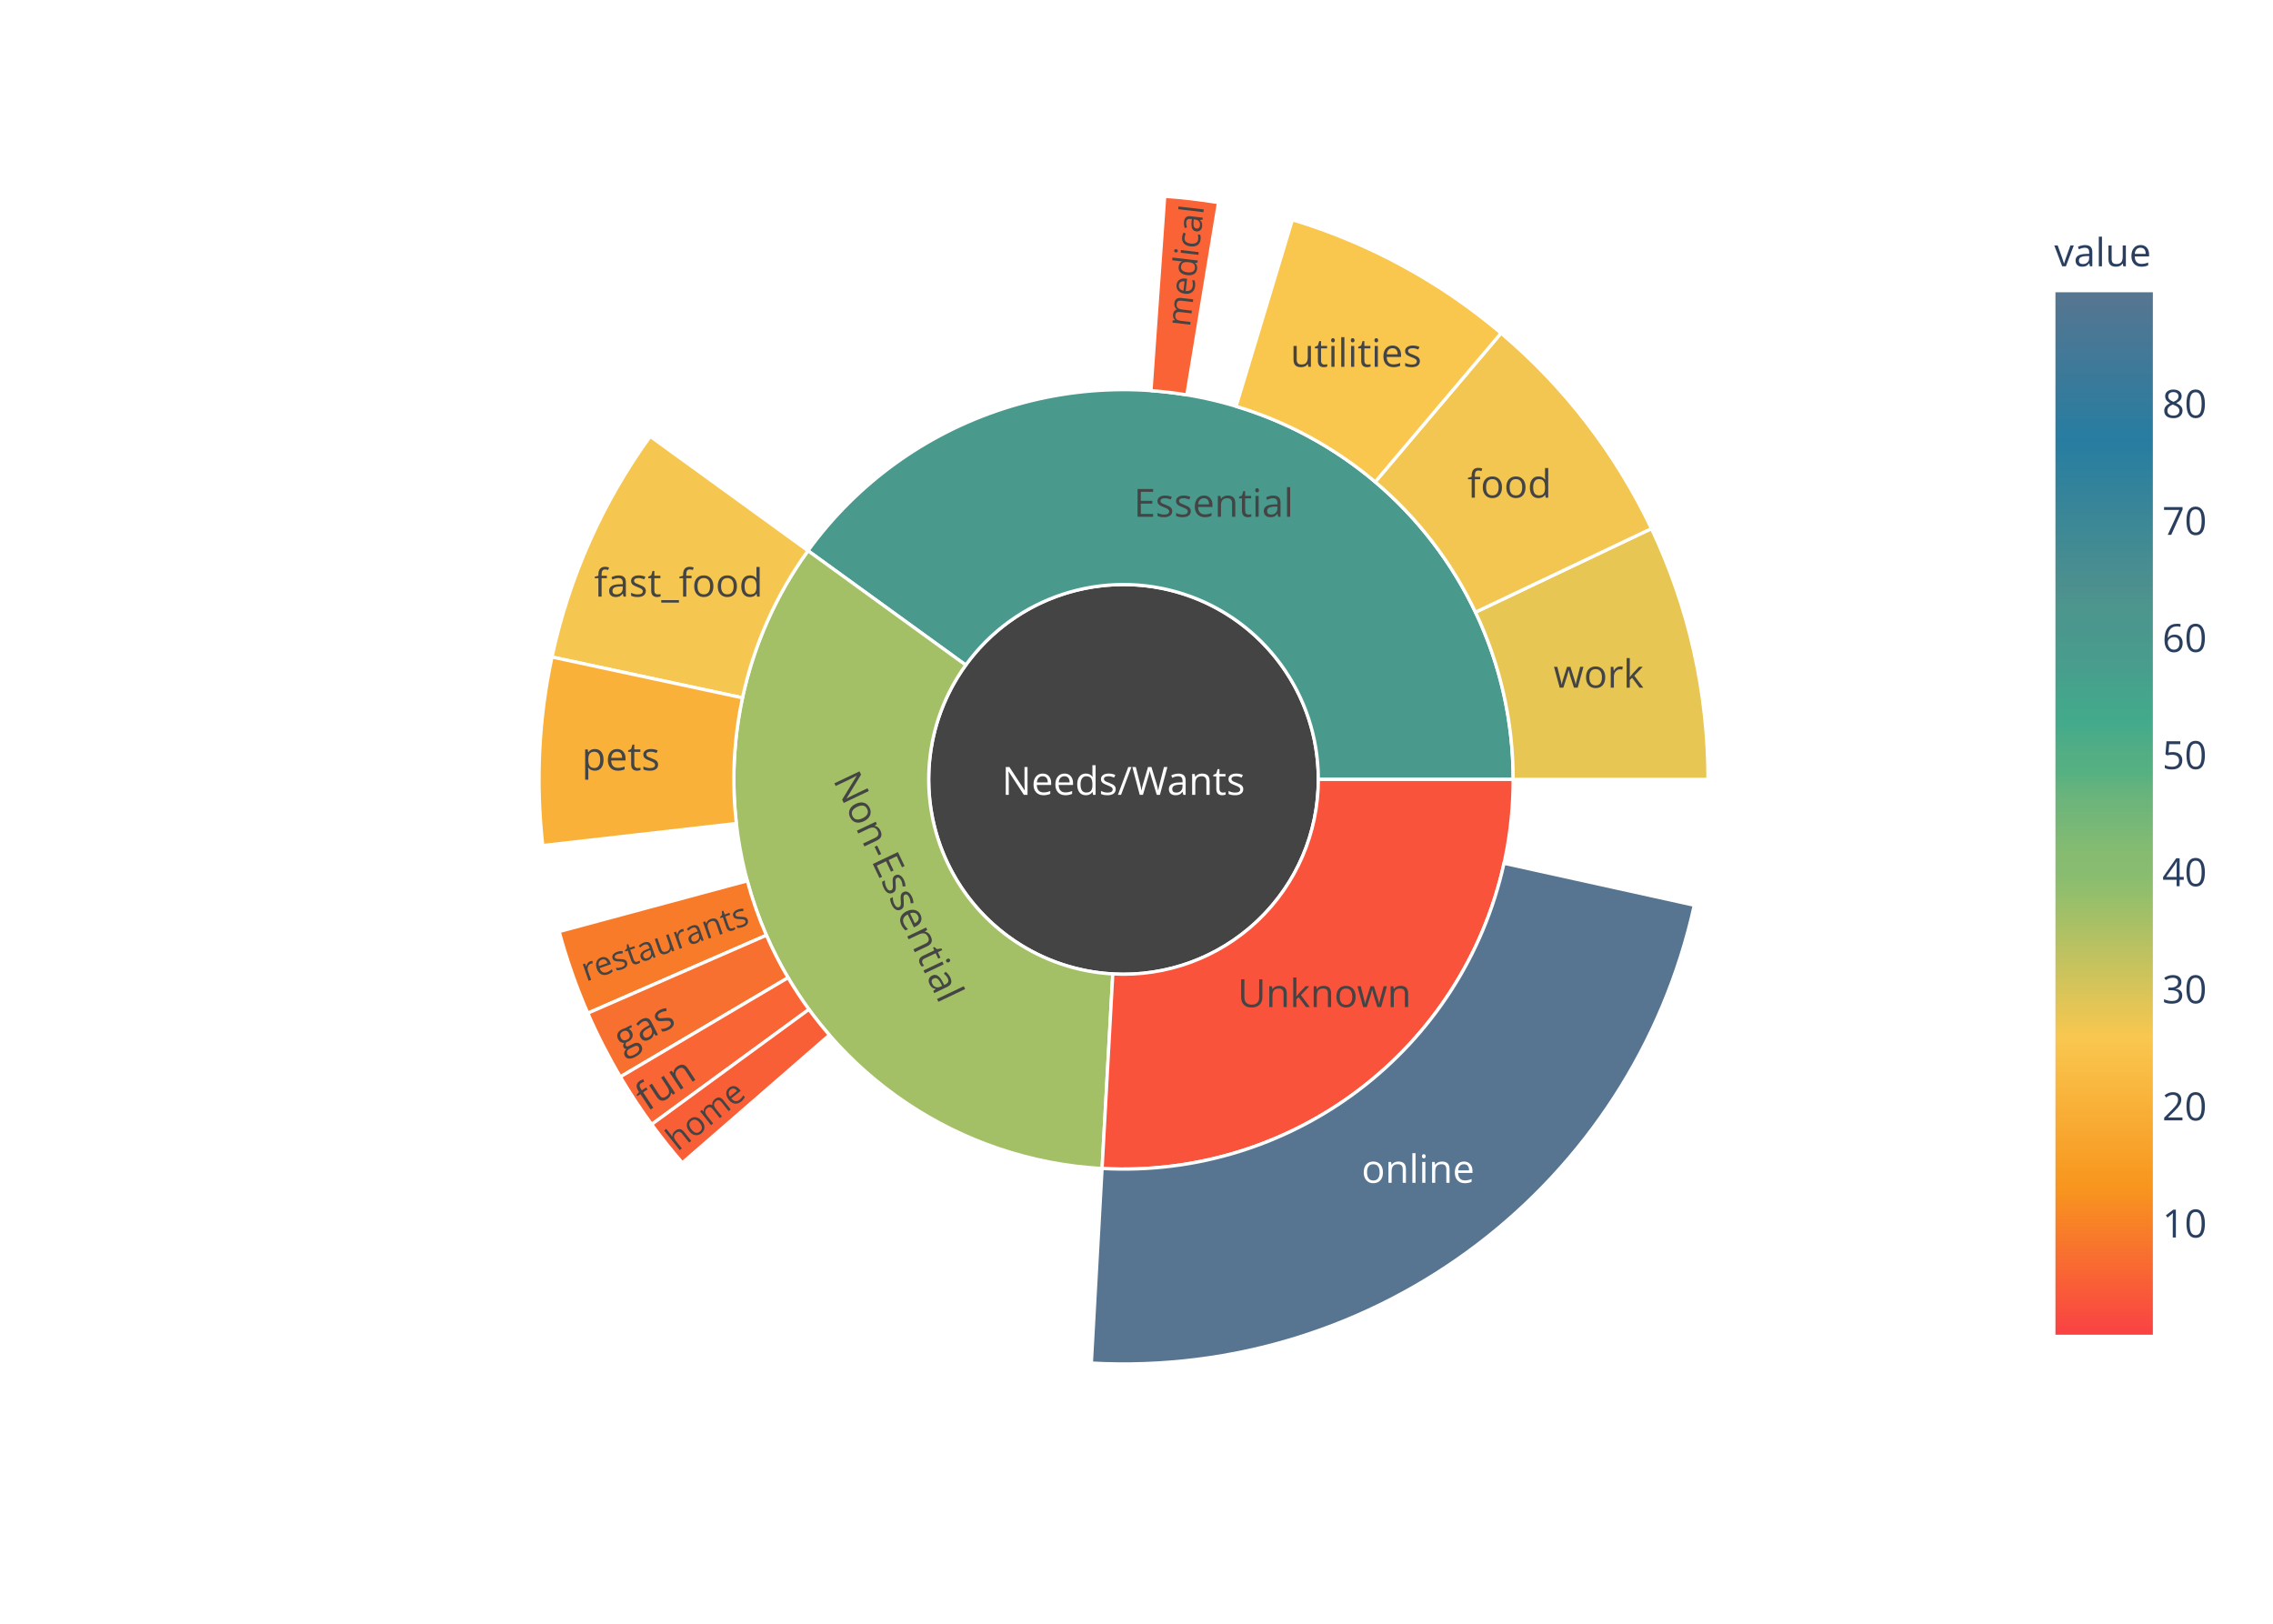
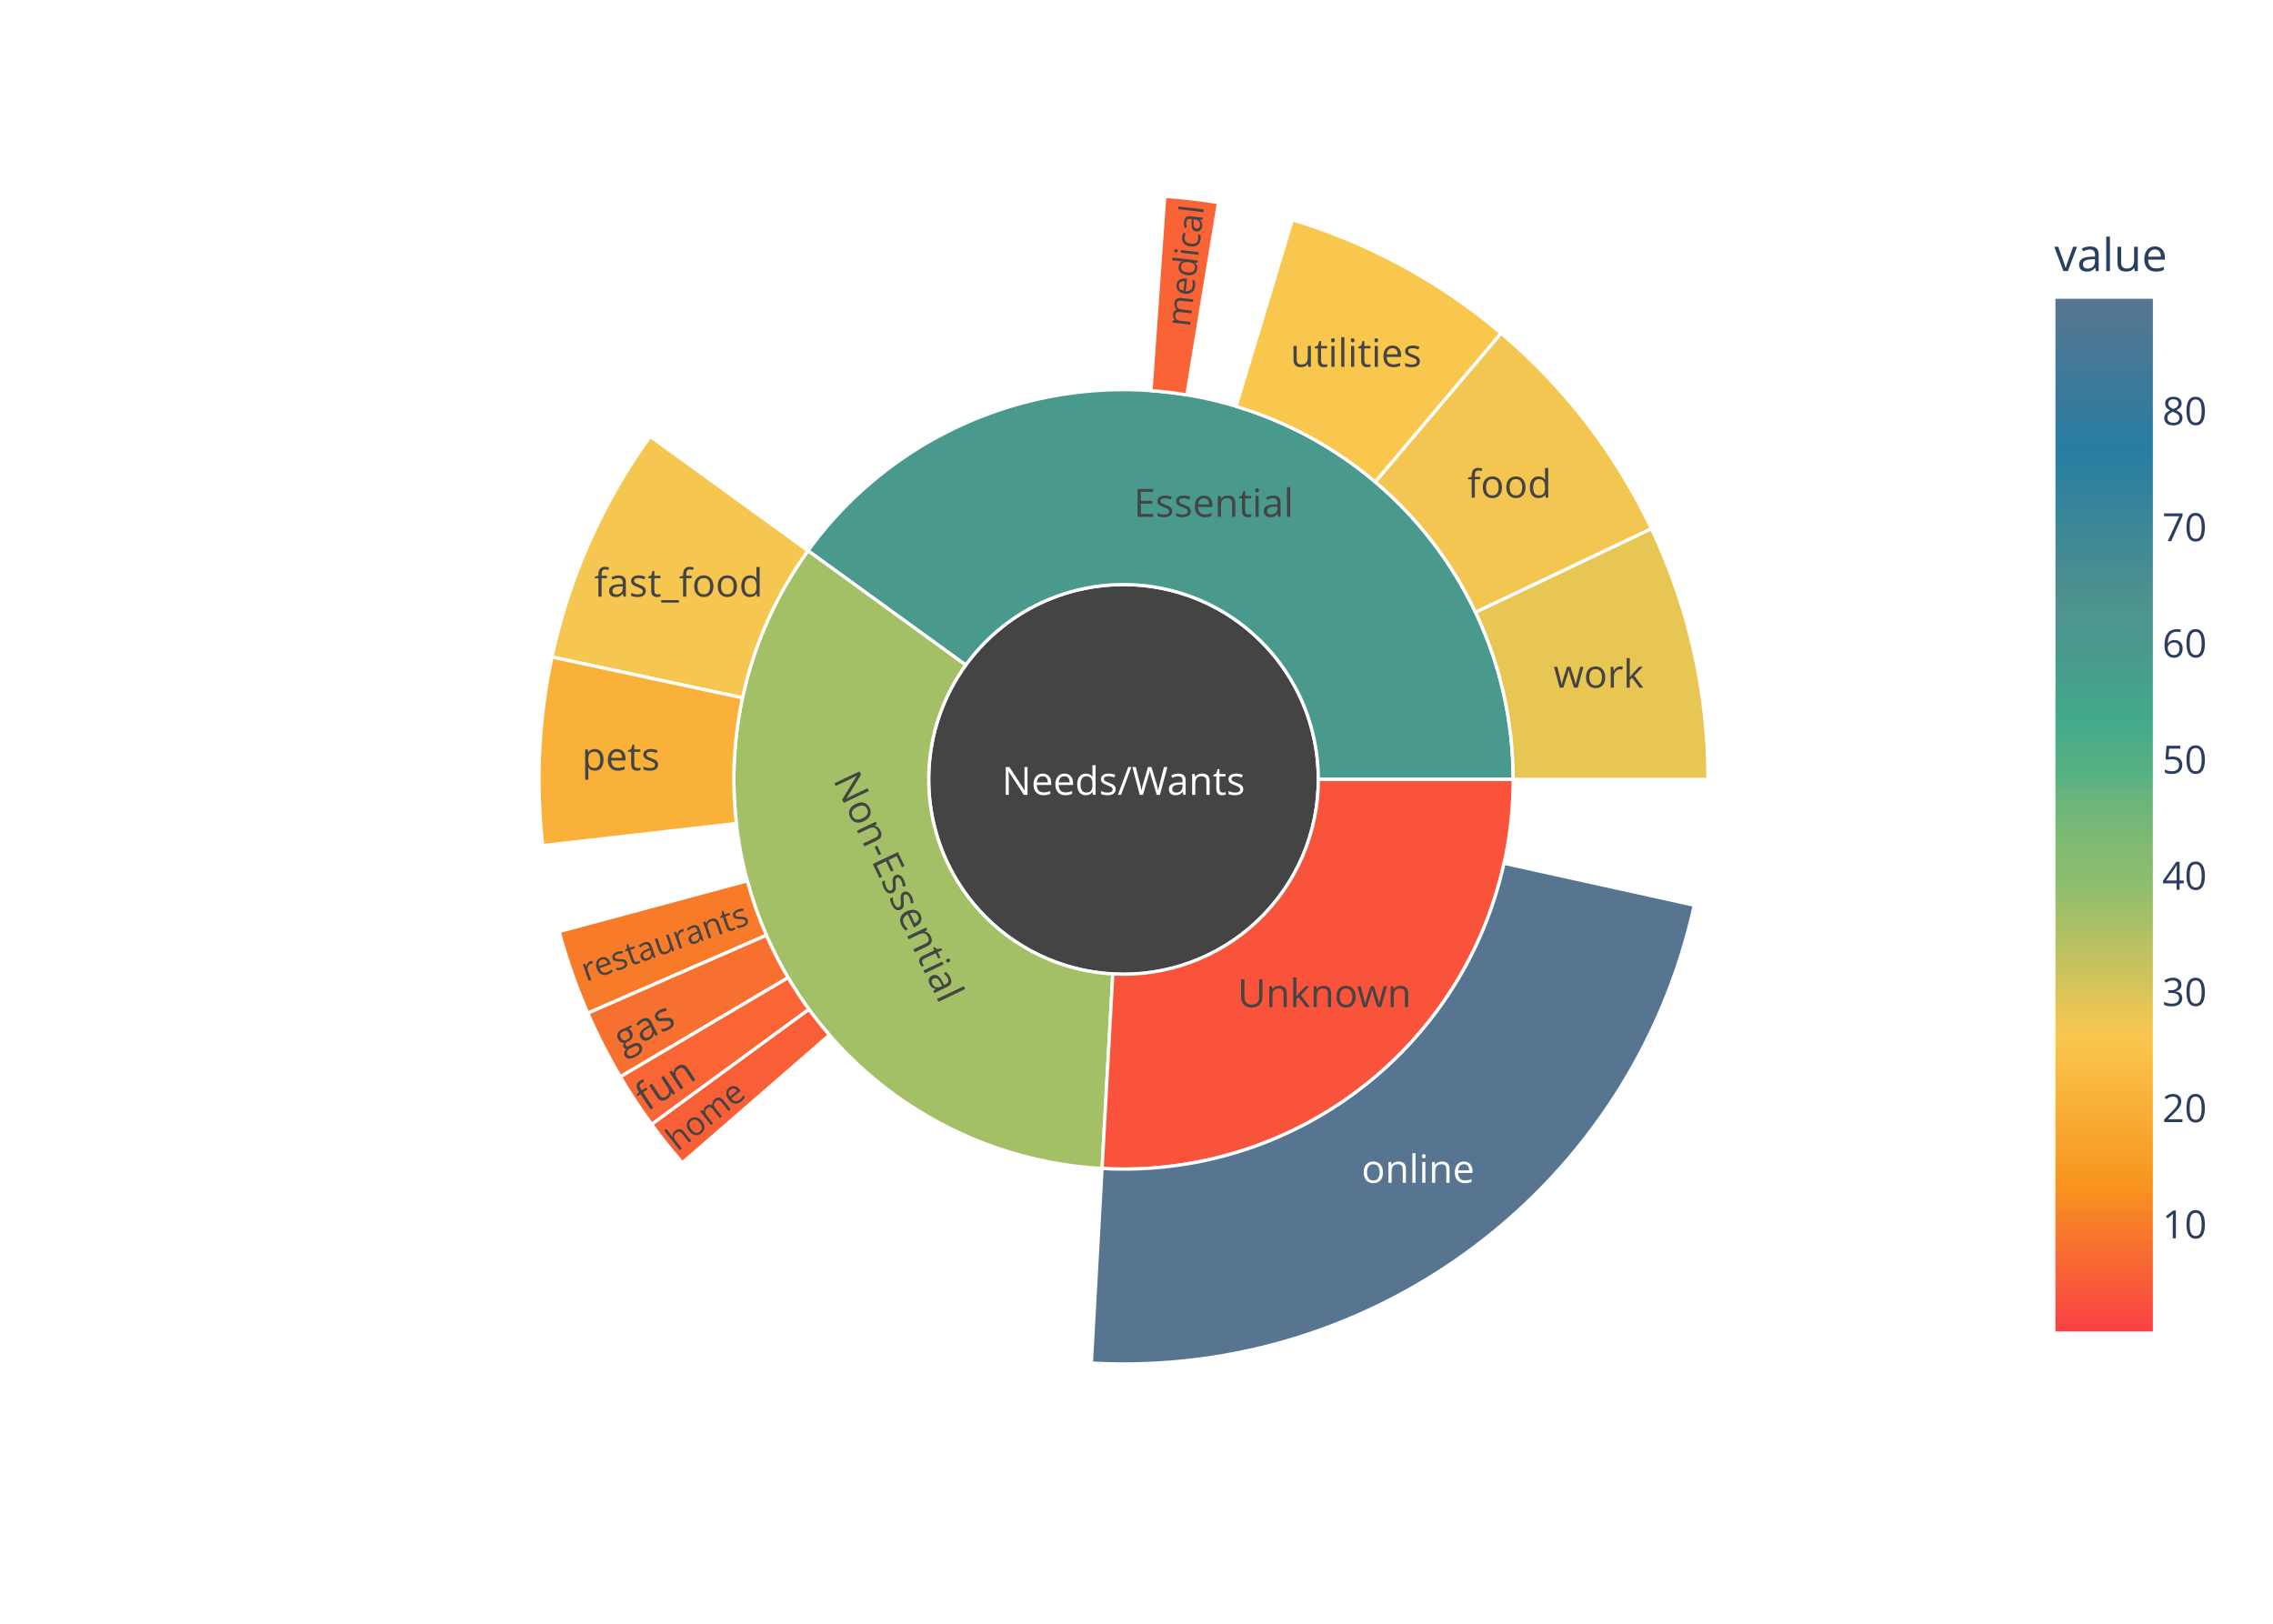
<svg xmlns="http://www.w3.org/2000/svg" class="main-svg" width="700" height="500" style="" viewBox="0 0 700 500">
  <rect x="0" y="0" width="700" height="500" style="fill: rgb(255, 255, 255); fill-opacity: 1;" />
-   <defs id="defs-a21c07">
+   <defs id="defs-b1a432">
    <g class="clips" />
    <g class="gradients">
-       <linearGradient x1="0" x2="0" y1="1" y2="0" id="ga21c07-cbcoloraxis">
+       <linearGradient x1="0" x2="0" y1="1" y2="0" id="gb1a432-cbcoloraxis">
        <stop offset="0%" stop-color="rgb(249, 65, 68)" stop-opacity="1" />
        <stop offset="1.587%" stop-color="rgb(249, 74, 64)" stop-opacity="1" />
        <stop offset="3.175%" stop-color="rgb(249, 84, 60)" stop-opacity="1" />
        <stop offset="4.762%" stop-color="rgb(249, 93, 55)" stop-opacity="1" />
        <stop offset="6.349%" stop-color="rgb(249, 103, 51)" stop-opacity="1" />
        <stop offset="7.937%" stop-color="rgb(248, 112, 47)" stop-opacity="1" />
        <stop offset="9.524%" stop-color="rgb(248, 122, 43)" stop-opacity="1" />
        <stop offset="11.111%" stop-color="rgb(248, 131, 38)" stop-opacity="1" />
        <stop offset="12.698%" stop-color="rgb(248, 141, 34)" stop-opacity="1" />
        <stop offset="14.286%" stop-color="rgb(248, 150, 30)" stop-opacity="1" />
        <stop offset="15.873%" stop-color="rgb(248, 155, 35)" stop-opacity="1" />
        <stop offset="17.46%" stop-color="rgb(248, 161, 41)" stop-opacity="1" />
        <stop offset="19.048%" stop-color="rgb(248, 166, 46)" stop-opacity="1" />
        <stop offset="20.635%" stop-color="rgb(248, 172, 52)" stop-opacity="1" />
        <stop offset="22.222%" stop-color="rgb(249, 177, 57)" stop-opacity="1" />
        <stop offset="23.81%" stop-color="rgb(249, 183, 63)" stop-opacity="1" />
        <stop offset="25.397%" stop-color="rgb(249, 188, 68)" stop-opacity="1" />
        <stop offset="26.984%" stop-color="rgb(249, 194, 74)" stop-opacity="1" />
        <stop offset="28.571%" stop-color="rgb(249, 199, 79)" stop-opacity="1" />
        <stop offset="30.159%" stop-color="rgb(237, 198, 82)" stop-opacity="1" />
        <stop offset="31.746%" stop-color="rgb(226, 197, 86)" stop-opacity="1" />
        <stop offset="33.333%" stop-color="rgb(214, 196, 89)" stop-opacity="1" />
        <stop offset="34.921%" stop-color="rgb(202, 195, 92)" stop-opacity="1" />
        <stop offset="36.508%" stop-color="rgb(191, 194, 96)" stop-opacity="1" />
        <stop offset="38.095%" stop-color="rgb(179, 193, 99)" stop-opacity="1" />
        <stop offset="39.683%" stop-color="rgb(167, 192, 102)" stop-opacity="1" />
        <stop offset="41.27%" stop-color="rgb(156, 191, 106)" stop-opacity="1" />
        <stop offset="42.857%" stop-color="rgb(144, 190, 109)" stop-opacity="1" />
        <stop offset="44.444%" stop-color="rgb(136, 188, 112)" stop-opacity="1" />
        <stop offset="46.032%" stop-color="rgb(135, 188, 112)" stop-opacity="1" />
        <stop offset="47.619%" stop-color="rgb(127, 186, 116)" stop-opacity="1" />
        <stop offset="49.206%" stop-color="rgb(118, 183, 119)" stop-opacity="1" />
        <stop offset="50.794%" stop-color="rgb(110, 181, 122)" stop-opacity="1" />
        <stop offset="52.381%" stop-color="rgb(101, 179, 126)" stop-opacity="1" />
        <stop offset="53.968%" stop-color="rgb(85, 176, 130)" stop-opacity="1" />
        <stop offset="55.556%" stop-color="rgb(84, 174, 132)" stop-opacity="1" />
        <stop offset="57.143%" stop-color="rgb(76, 172, 136)" stop-opacity="1" />
        <stop offset="58.73%" stop-color="rgb(67, 170, 139)" stop-opacity="1" />
        <stop offset="60.317%" stop-color="rgb(68, 167, 139)" stop-opacity="1" />
        <stop offset="61.905%" stop-color="rgb(69, 164, 140)" stop-opacity="1" />
        <stop offset="63.492%" stop-color="rgb(71, 158, 140)" stop-opacity="1" />
        <stop offset="65.079%" stop-color="rgb(73, 156, 141)" stop-opacity="1" />
        <stop offset="66.667%" stop-color="rgb(74, 153, 141)" stop-opacity="1" />
        <stop offset="68.254%" stop-color="rgb(75, 150, 141)" stop-opacity="1" />
        <stop offset="69.841%" stop-color="rgb(76, 150, 141)" stop-opacity="1" />
        <stop offset="71.429%" stop-color="rgb(77, 144, 142)" stop-opacity="1" />
        <stop offset="73.016%" stop-color="rgb(73, 142, 144)" stop-opacity="1" />
        <stop offset="74.603%" stop-color="rgb(69, 140, 146)" stop-opacity="1" />
        <stop offset="76.19%" stop-color="rgb(64, 138, 148)" stop-opacity="1" />
        <stop offset="77.778%" stop-color="rgb(60, 136, 150)" stop-opacity="1" />
        <stop offset="79.365%" stop-color="rgb(56, 133, 153)" stop-opacity="1" />
        <stop offset="80.952%" stop-color="rgb(52, 131, 155)" stop-opacity="1" />
        <stop offset="82.54%" stop-color="rgb(47, 129, 157)" stop-opacity="1" />
        <stop offset="84.127%" stop-color="rgb(43, 127, 159)" stop-opacity="1" />
        <stop offset="85.714%" stop-color="rgb(39, 125, 161)" stop-opacity="1" />
        <stop offset="87.302%" stop-color="rgb(44, 124, 159)" stop-opacity="1" />
        <stop offset="88.889%" stop-color="rgb(50, 123, 157)" stop-opacity="1" />
        <stop offset="90.476%" stop-color="rgb(55, 122, 155)" stop-opacity="1" />
        <stop offset="92.063%" stop-color="rgb(60, 121, 153)" stop-opacity="1" />
        <stop offset="93.651%" stop-color="rgb(66, 121, 152)" stop-opacity="1" />
        <stop offset="95.238%" stop-color="rgb(71, 120, 150)" stop-opacity="1" />
        <stop offset="96.825%" stop-color="rgb(76, 119, 148)" stop-opacity="1" />
        <stop offset="98.413%" stop-color="rgb(82, 118, 146)" stop-opacity="1" />
        <stop offset="100%" stop-color="rgb(87, 117, 144)" stop-opacity="1" />
      </linearGradient>
    </g>
+     <g class="patterns" />
  </defs>
  <g class="bglayer" />
  <g class="layer-below">
    <g class="imagelayer" />
    <g class="shapelayer" />
  </g>
  <g class="cartesianlayer" />
  <g class="polarlayer" />
+   <g class="smithlayer" />
  <g class="ternarylayer" />
  <g class="geolayer" />
  <g class="funnelarealayer" />
  <g class="pielayer" />
+   <g class="iciclelayer" />
  <g class="treemaplayer" />
  <g class="sunburstlayer">
    <g class="trace sunburst" stroke-linejoin="round" style="opacity: 1;">
      <g class="slice">
        <path class="surface" d="M346,240A0,0 0,1,0 346,240A0,0 0,1,0 346,240ZM406,240A60,60 0,1,1 286,240A60,60 0,1,1 406,240Z" style="pointer-events: all; stroke-width: 1; fill: rgb(68, 68, 68); fill-opacity: 1; stroke: rgb(255, 255, 255); stroke-opacity: 1;" />
        <g class="slicetext">
          <text data-notex="1" class="slicetext" text-anchor="middle" x="0" y="0" style="font-family: 'Open Sans', verdana, arial, sans-serif; font-size: 12px; fill: rgb(255, 255, 255); fill-opacity: 1; white-space: pre;" transform="translate(346,244.75)">Needs/Wants</text>
        </g>
      </g>
      <g class="slice cursor-pointer">
        <path class="surface" d="M406,240L466,240A120,120 0,0,0 248.834,169.582L297.417,204.791A60,60 0,0,1 406,240Z" style="pointer-events: all; stroke-width: 1; fill: rgb(74, 153, 141); fill-opacity: 1; stroke: rgb(255, 255, 255); stroke-opacity: 1;" />
        <g class="slicetext">
          <text data-notex="1" class="slicetext" text-anchor="middle" x="0" y="0" style="font-family: 'Open Sans', verdana, arial, sans-serif; font-size: 12px; fill: rgb(68, 68, 68); fill-opacity: 1; white-space: pre;" transform="translate(373.7604,159.1383)">Essential</text>
        </g>
      </g>
      <g class="slice cursor-pointer">
        <path class="surface" d="M297.417,204.791L248.834,169.582A120,120 0,0,0 339.401,359.818L342.7,299.909A60,60 0,0,1 297.417,204.791Z" style="pointer-events: all; stroke-width: 1; fill: rgb(164, 192, 103); fill-opacity: 1; stroke: rgb(255, 255, 255); stroke-opacity: 1;" />
        <g class="slicetext">
          <text data-notex="1" class="slicetext" text-anchor="middle" x="0" y="0" style="font-family: 'Open Sans', verdana, arial, sans-serif; font-size: 12px; fill: rgb(68, 68, 68); fill-opacity: 1; white-space: pre;" transform="translate(272.9445,274.78)rotate(64.542)">Non-Essential</text>
        </g>
      </g>
      <g class="slice cursor-pointer">
        <path class="surface" d="M342.7,299.909L339.401,359.818A120,120 0,0,0 466,240L406,240A60,60 0,0,1 342.7,299.909Z" style="pointer-events: all; stroke-width: 1; fill: rgb(249, 83, 60); fill-opacity: 1; stroke: rgb(255, 255, 255); stroke-opacity: 1;" />
        <g class="slicetext">
          <text data-notex="1" class="slicetext" text-anchor="middle" x="0" y="0" style="font-family: 'Open Sans', verdana, arial, sans-serif; font-size: 12px; fill: rgb(68, 68, 68); fill-opacity: 1; white-space: pre;" transform="translate(407.865,310.1161)">Unknown</text>
        </g>
      </g>
      <g class="slice">
        <path class="surface" d="M466,240L526,240A180,180 0,0,0 508.589,162.769L454.393,188.512A120,120 0,0,1 466,240Z" style="pointer-events: all; stroke-width: 1; fill: rgb(232, 198, 84); fill-opacity: 1; stroke: rgb(255, 255, 255); stroke-opacity: 1; opacity: 1;" />
        <g class="slicetext">
          <text data-notex="1" class="slicetext" text-anchor="middle" x="0" y="0" style="font-family: 'Open Sans', verdana, arial, sans-serif; font-size: 12px; fill: rgb(68, 68, 68); fill-opacity: 1; white-space: pre;" transform="translate(492.3278,211.7627)">work</text>
        </g>
      </g>
      <g class="slice">
        <path class="surface" d="M454.393,188.512L508.589,162.769A180,180 0,0,0 462.264,102.586L423.509,148.391A120,120 0,0,1 454.393,188.512Z" style="pointer-events: all; stroke-width: 1; fill: rgb(242, 198, 81); fill-opacity: 1; stroke: rgb(255, 255, 255); stroke-opacity: 1; opacity: 1;" />
        <g class="slicetext">
          <text data-notex="1" class="slicetext" text-anchor="middle" x="0" y="0" style="font-family: 'Open Sans', verdana, arial, sans-serif; font-size: 12px; fill: rgb(68, 68, 68); fill-opacity: 1; white-space: pre;" transform="translate(464.8642,153.2552)">food</text>
        </g>
      </g>
      <g class="slice">
        <path class="surface" d="M423.509,148.391L462.264,102.586A180,180 0,0,0 398.004,67.676L380.669,125.117A120,120 0,0,1 423.509,148.391Z" style="pointer-events: all; stroke-width: 1; fill: rgb(249, 198, 78); fill-opacity: 1; stroke: rgb(255, 255, 255); stroke-opacity: 1; opacity: 1;" />
        <g class="slicetext">
          <text data-notex="1" class="slicetext" text-anchor="middle" x="0" y="0" style="font-family: 'Open Sans', verdana, arial, sans-serif; font-size: 12px; fill: rgb(68, 68, 68); fill-opacity: 1; white-space: pre;" transform="translate(417.6047,112.9442)">utilities</text>
        </g>
      </g>
      <g class="slice">
        <path class="surface" d="M365.5,121.595L375.25,62.392A180,180 0,0,0 358.688,60.448L354.458,120.298A120,120 0,0,1 365.5,121.595Z" style="pointer-events: all; stroke-width: 1; fill: rgb(249, 99, 53); fill-opacity: 1; stroke: rgb(255, 255, 255); stroke-opacity: 1; opacity: 1;" />
        <g class="slicetext">
          <text data-notex="1" class="slicetext" text-anchor="middle" x="0" y="0" style="font-family: 'Open Sans', verdana, arial, sans-serif; font-size: 12px; fill: rgb(68, 68, 68); fill-opacity: 1; white-space: pre;" transform="translate(368.627,82.24273)scale(0.8579325)rotate(-83.303)">medical</text>
        </g>
      </g>
      <g class="slice">
        <path class="surface" d="M248.834,169.582L200.251,134.373A180,180 0,0,0 169.988,202.321L228.659,214.88A120,120 0,0,1 248.834,169.582Z" style="pointer-events: all; stroke-width: 1; fill: rgb(246, 199, 80); fill-opacity: 1; stroke: rgb(255, 255, 255); stroke-opacity: 1; opacity: 1;" />
        <g class="slicetext">
          <text data-notex="1" class="slicetext" text-anchor="middle" x="0" y="0" style="font-family: 'Open Sans', verdana, arial, sans-serif; font-size: 12px; fill: rgb(68, 68, 68); fill-opacity: 1; white-space: pre;" transform="translate(208.9759,183.7221)">fast_food</text>
        </g>
      </g>
      <g class="slice">
        <path class="surface" d="M228.659,214.88L169.988,202.321A180,180 0,0,0 167.156,260.364L226.77,253.576A120,120 0,0,1 228.659,214.88Z" style="pointer-events: all; stroke-width: 1; fill: rgb(249, 177, 57); fill-opacity: 1; stroke: rgb(255, 255, 255); stroke-opacity: 1; opacity: 1;" />
        <g class="slicetext">
          <text data-notex="1" class="slicetext" text-anchor="middle" x="0" y="0" style="font-family: 'Open Sans', verdana, arial, sans-serif; font-size: 12px; fill: rgb(68, 68, 68); fill-opacity: 1; white-space: pre;" transform="translate(191.2019,237.1966)">pets</text>
        </g>
      </g>
      <g class="slice">
        <path class="surface" d="M230.137,271.237L172.205,286.856A180,180 0,0,0 181.022,311.988L236.015,287.992A120,120 0,0,1 230.137,271.237Z" style="pointer-events: all; stroke-width: 1; fill: rgb(248, 123, 42); fill-opacity: 1; stroke: rgb(255, 255, 255); stroke-opacity: 1; opacity: 1;" />
        <g class="slicetext">
          <text data-notex="1" class="slicetext" text-anchor="middle" x="0" y="0" style="font-family: 'Open Sans', verdana, arial, sans-serif; font-size: 12px; fill: rgb(68, 68, 68); fill-opacity: 1; white-space: pre;" transform="translate(205.8287,293.3985)scale(0.8394175)rotate(-19.33121)">restaurants</text>
        </g>
      </g>
      <g class="slice">
        <path class="surface" d="M236.015,287.992L181.022,311.988A180,180 0,0,0 191.045,331.591L242.697,301.061A120,120 0,0,1 236.015,287.992Z" style="pointer-events: all; stroke-width: 1; fill: rgb(248, 112, 47); fill-opacity: 1; stroke: rgb(255, 255, 255); stroke-opacity: 1; opacity: 1;" />
        <g class="slicetext">
          <text data-notex="1" class="slicetext" text-anchor="middle" x="0" y="0" style="font-family: 'Open Sans', verdana, arial, sans-serif; font-size: 12px; fill: rgb(68, 68, 68); fill-opacity: 1; white-space: pre;" transform="translate(200.1438,319.9097)rotate(-27.08021)">gas</text>
        </g>
      </g>
      <g class="slice">
        <path class="surface" d="M242.697,301.061L191.045,331.591A180,180 0,0,0 200.691,346.232L249.127,310.822A120,120 0,0,1 242.697,301.061Z" style="pointer-events: all; stroke-width: 1; fill: rgb(249, 101, 52); fill-opacity: 1; stroke: rgb(255, 255, 255); stroke-opacity: 1; opacity: 1;" />
        <g class="slicetext">
          <text data-notex="1" class="slicetext" text-anchor="middle" x="0" y="0" style="font-family: 'Open Sans', verdana, arial, sans-serif; font-size: 12px; fill: rgb(68, 68, 68); fill-opacity: 1; white-space: pre;" transform="translate(207.1113,337.1924)rotate(-33.37815)">fun</text>
        </g>
      </g>
      <g class="slice">
        <path class="surface" d="M249.127,310.822L200.691,346.232A180,180 0,0,0 210.136,358.072L255.424,318.715A120,120 0,0,1 249.127,310.822Z" style="pointer-events: all; stroke-width: 1; fill: rgb(249, 95, 54); fill-opacity: 1; stroke: rgb(255, 255, 255); stroke-opacity: 1; opacity: 1;" />
        <g class="slicetext">
          <text data-notex="1" class="slicetext" text-anchor="middle" x="0" y="0" style="font-family: 'Open Sans', verdana, arial, sans-serif; font-size: 12px; fill: rgb(68, 68, 68); fill-opacity: 1; white-space: pre;" transform="translate(219.3925,346.1324)scale(0.8445576)rotate(-38.58097)">home</text>
        </g>
      </g>
      <g class="slice">
        <path class="surface" d="M339.401,359.818L336.101,419.728A180,180 0,0,0 521.779,278.754L463.186,265.836A120,120 0,0,1 339.401,359.818Z" style="pointer-events: all; stroke-width: 1; fill: rgb(87, 117, 144); fill-opacity: 1; stroke: rgb(255, 255, 255); stroke-opacity: 1; opacity: 1;" />
        <g class="slicetext">
          <text data-notex="1" class="slicetext" text-anchor="middle" x="0" y="0" style="font-family: 'Open Sans', verdana, arial, sans-serif; font-size: 12px; fill: rgb(255, 255, 255); fill-opacity: 1; white-space: pre;" transform="translate(436.7047,364.2182)">online</text>
        </g>
      </g>
    </g>
  </g>
  <g class="glimages" />
-   <defs id="topdefs-a21c07">
+   <defs id="topdefs-b1a432">
    <g class="clips" />
  </defs>
  <g class="layer-above">
    <g class="imagelayer" />
    <g class="shapelayer" />
  </g>
  <g class="infolayer">
    <g class="cbcoloraxis colorbar" transform="translate(80,60)">
      <rect class="cbbg" x="543" y="0" width="65.281" height="360" style="fill: rgb(0, 0, 0); fill-opacity: 0; stroke: rgb(68, 68, 68); stroke-opacity: 1; stroke-width: 0;" />
-       <g class="cbfills" transform="translate(0,30)">
-         <rect class="cbfill" x="553" width="30" y="0" height="321" style="fill: url('#ga21c07-cbcoloraxis');" />
-       </g>
-       <g class="cblines" transform="translate(0,30)" />
+       <g class="cbfills" transform="translate(0,32)">
+         <rect class="cbfill gradient_filled" x="553" y="0" width="30" height="318" style="fill: url('#gb1a432-cbcoloraxis');" />
+       </g>
+       <g class="cblines" transform="translate(0,32)" />
      <g class="cbaxis crisp" transform="translate(0,-60)">
        <g class="ycbcoloraxistick">
-           <text text-anchor="start" x="585.9" y="4.2" transform="translate(0,376.86)" style="font-family: 'Open Sans', verdana, arial, sans-serif; font-size: 12px; fill: rgb(42, 63, 95); fill-opacity: 1; white-space: pre;">10</text>
-         </g>
-         <g class="ycbcoloraxistick">
-           <text text-anchor="start" x="585.9" y="4.2" transform="translate(0,340.8)" style="font-family: 'Open Sans', verdana, arial, sans-serif; font-size: 12px; fill: rgb(42, 63, 95); fill-opacity: 1; white-space: pre;">20</text>
-         </g>
-         <g class="ycbcoloraxistick">
-           <text text-anchor="start" x="585.9" y="4.2" transform="translate(0,304.74)" style="font-family: 'Open Sans', verdana, arial, sans-serif; font-size: 12px; fill: rgb(42, 63, 95); fill-opacity: 1; white-space: pre;">30</text>
-         </g>
-         <g class="ycbcoloraxistick">
-           <text text-anchor="start" x="585.9" y="4.2" transform="translate(0,268.68)" style="font-family: 'Open Sans', verdana, arial, sans-serif; font-size: 12px; fill: rgb(42, 63, 95); fill-opacity: 1; white-space: pre;">40</text>
-         </g>
-         <g class="ycbcoloraxistick">
-           <text text-anchor="start" x="585.9" y="4.2" transform="translate(0,232.62)" style="font-family: 'Open Sans', verdana, arial, sans-serif; font-size: 12px; fill: rgb(42, 63, 95); fill-opacity: 1; white-space: pre;">50</text>
-         </g>
-         <g class="ycbcoloraxistick">
-           <text text-anchor="start" x="585.9" y="4.2" transform="translate(0,196.56)" style="font-family: 'Open Sans', verdana, arial, sans-serif; font-size: 12px; fill: rgb(42, 63, 95); fill-opacity: 1; white-space: pre;">60</text>
-         </g>
-         <g class="ycbcoloraxistick">
-           <text text-anchor="start" x="585.9" y="4.2" transform="translate(0,160.5)" style="font-family: 'Open Sans', verdana, arial, sans-serif; font-size: 12px; fill: rgb(42, 63, 95); fill-opacity: 1; white-space: pre;">70</text>
-         </g>
-         <g class="ycbcoloraxistick">
-           <text text-anchor="start" x="585.9" y="4.2" transform="translate(0,124.44)" style="font-family: 'Open Sans', verdana, arial, sans-serif; font-size: 12px; fill: rgb(42, 63, 95); fill-opacity: 1; white-space: pre;">80</text>
+           <text text-anchor="start" x="585.9" y="4.2" transform="translate(0,377.12)" style="font-family: 'Open Sans', verdana, arial, sans-serif; font-size: 12px; fill: rgb(42, 63, 95); fill-opacity: 1; white-space: pre; opacity: 1;">10</text>
+         </g>
+         <g class="ycbcoloraxistick">
+           <text text-anchor="start" x="585.9" y="4.2" style="font-family: 'Open Sans', verdana, arial, sans-serif; font-size: 12px; fill: rgb(42, 63, 95); fill-opacity: 1; white-space: pre; opacity: 1;" transform="translate(0,341.34)">20</text>
+         </g>
+         <g class="ycbcoloraxistick">
+           <text text-anchor="start" x="585.9" y="4.2" style="font-family: 'Open Sans', verdana, arial, sans-serif; font-size: 12px; fill: rgb(42, 63, 95); fill-opacity: 1; white-space: pre; opacity: 1;" transform="translate(0,305.56)">30</text>
+         </g>
+         <g class="ycbcoloraxistick">
+           <text text-anchor="start" x="585.9" y="4.2" style="font-family: 'Open Sans', verdana, arial, sans-serif; font-size: 12px; fill: rgb(42, 63, 95); fill-opacity: 1; white-space: pre; opacity: 1;" transform="translate(0,269.78)">40</text>
+         </g>
+         <g class="ycbcoloraxistick">
+           <text text-anchor="start" x="585.9" y="4.2" style="font-family: 'Open Sans', verdana, arial, sans-serif; font-size: 12px; fill: rgb(42, 63, 95); fill-opacity: 1; white-space: pre; opacity: 1;" transform="translate(0,234)">50</text>
+         </g>
+         <g class="ycbcoloraxistick">
+           <text text-anchor="start" x="585.9" y="4.2" style="font-family: 'Open Sans', verdana, arial, sans-serif; font-size: 12px; fill: rgb(42, 63, 95); fill-opacity: 1; white-space: pre; opacity: 1;" transform="translate(0,198.22)">60</text>
+         </g>
+         <g class="ycbcoloraxistick">
+           <text text-anchor="start" x="585.9" y="4.2" style="font-family: 'Open Sans', verdana, arial, sans-serif; font-size: 12px; fill: rgb(42, 63, 95); fill-opacity: 1; white-space: pre; opacity: 1;" transform="translate(0,162.44)">70</text>
+         </g>
+         <g class="ycbcoloraxistick">
+           <text text-anchor="start" x="585.9" y="4.2" style="font-family: 'Open Sans', verdana, arial, sans-serif; font-size: 12px; fill: rgb(42, 63, 95); fill-opacity: 1; white-space: pre; opacity: 1;" transform="translate(0,126.66)">80</text>
        </g>
      </g>
      <g class="cbtitleunshift" transform="translate(-80,-60)">
        <g class="cbtitle" transform="">
-           <text class="ycbcoloraxistitle" x="632.64" y="82" text-anchor="start" style="font-family: 'Open Sans', verdana, arial, sans-serif; font-size: 12px; fill: rgb(42, 63, 95); opacity: 1; font-weight: normal; white-space: pre;">value</text>
-         </g>
-       </g>
-       <rect class="cboutline" x="553" y="29.5" width="30" height="320.5" style="stroke: rgb(68, 68, 68); stroke-opacity: 1; fill: none; stroke-width: 0;" />
+           <text class="ycbcoloraxistitle" x="632.64" y="83.5" text-anchor="start" style="font-family: 'Open Sans', verdana, arial, sans-serif; font-size: 14px; fill: rgb(42, 63, 95); opacity: 1; font-weight: normal; white-space: pre;">value</text>
+         </g>
+       </g>
+       <rect class="cboutline" x="553" y="32" width="30" height="318" style="stroke: rgb(68, 68, 68); stroke-opacity: 1; fill: none; stroke-width: 0;" />
    </g>
    <g class="g-gtitle" />
  </g>
</svg>
